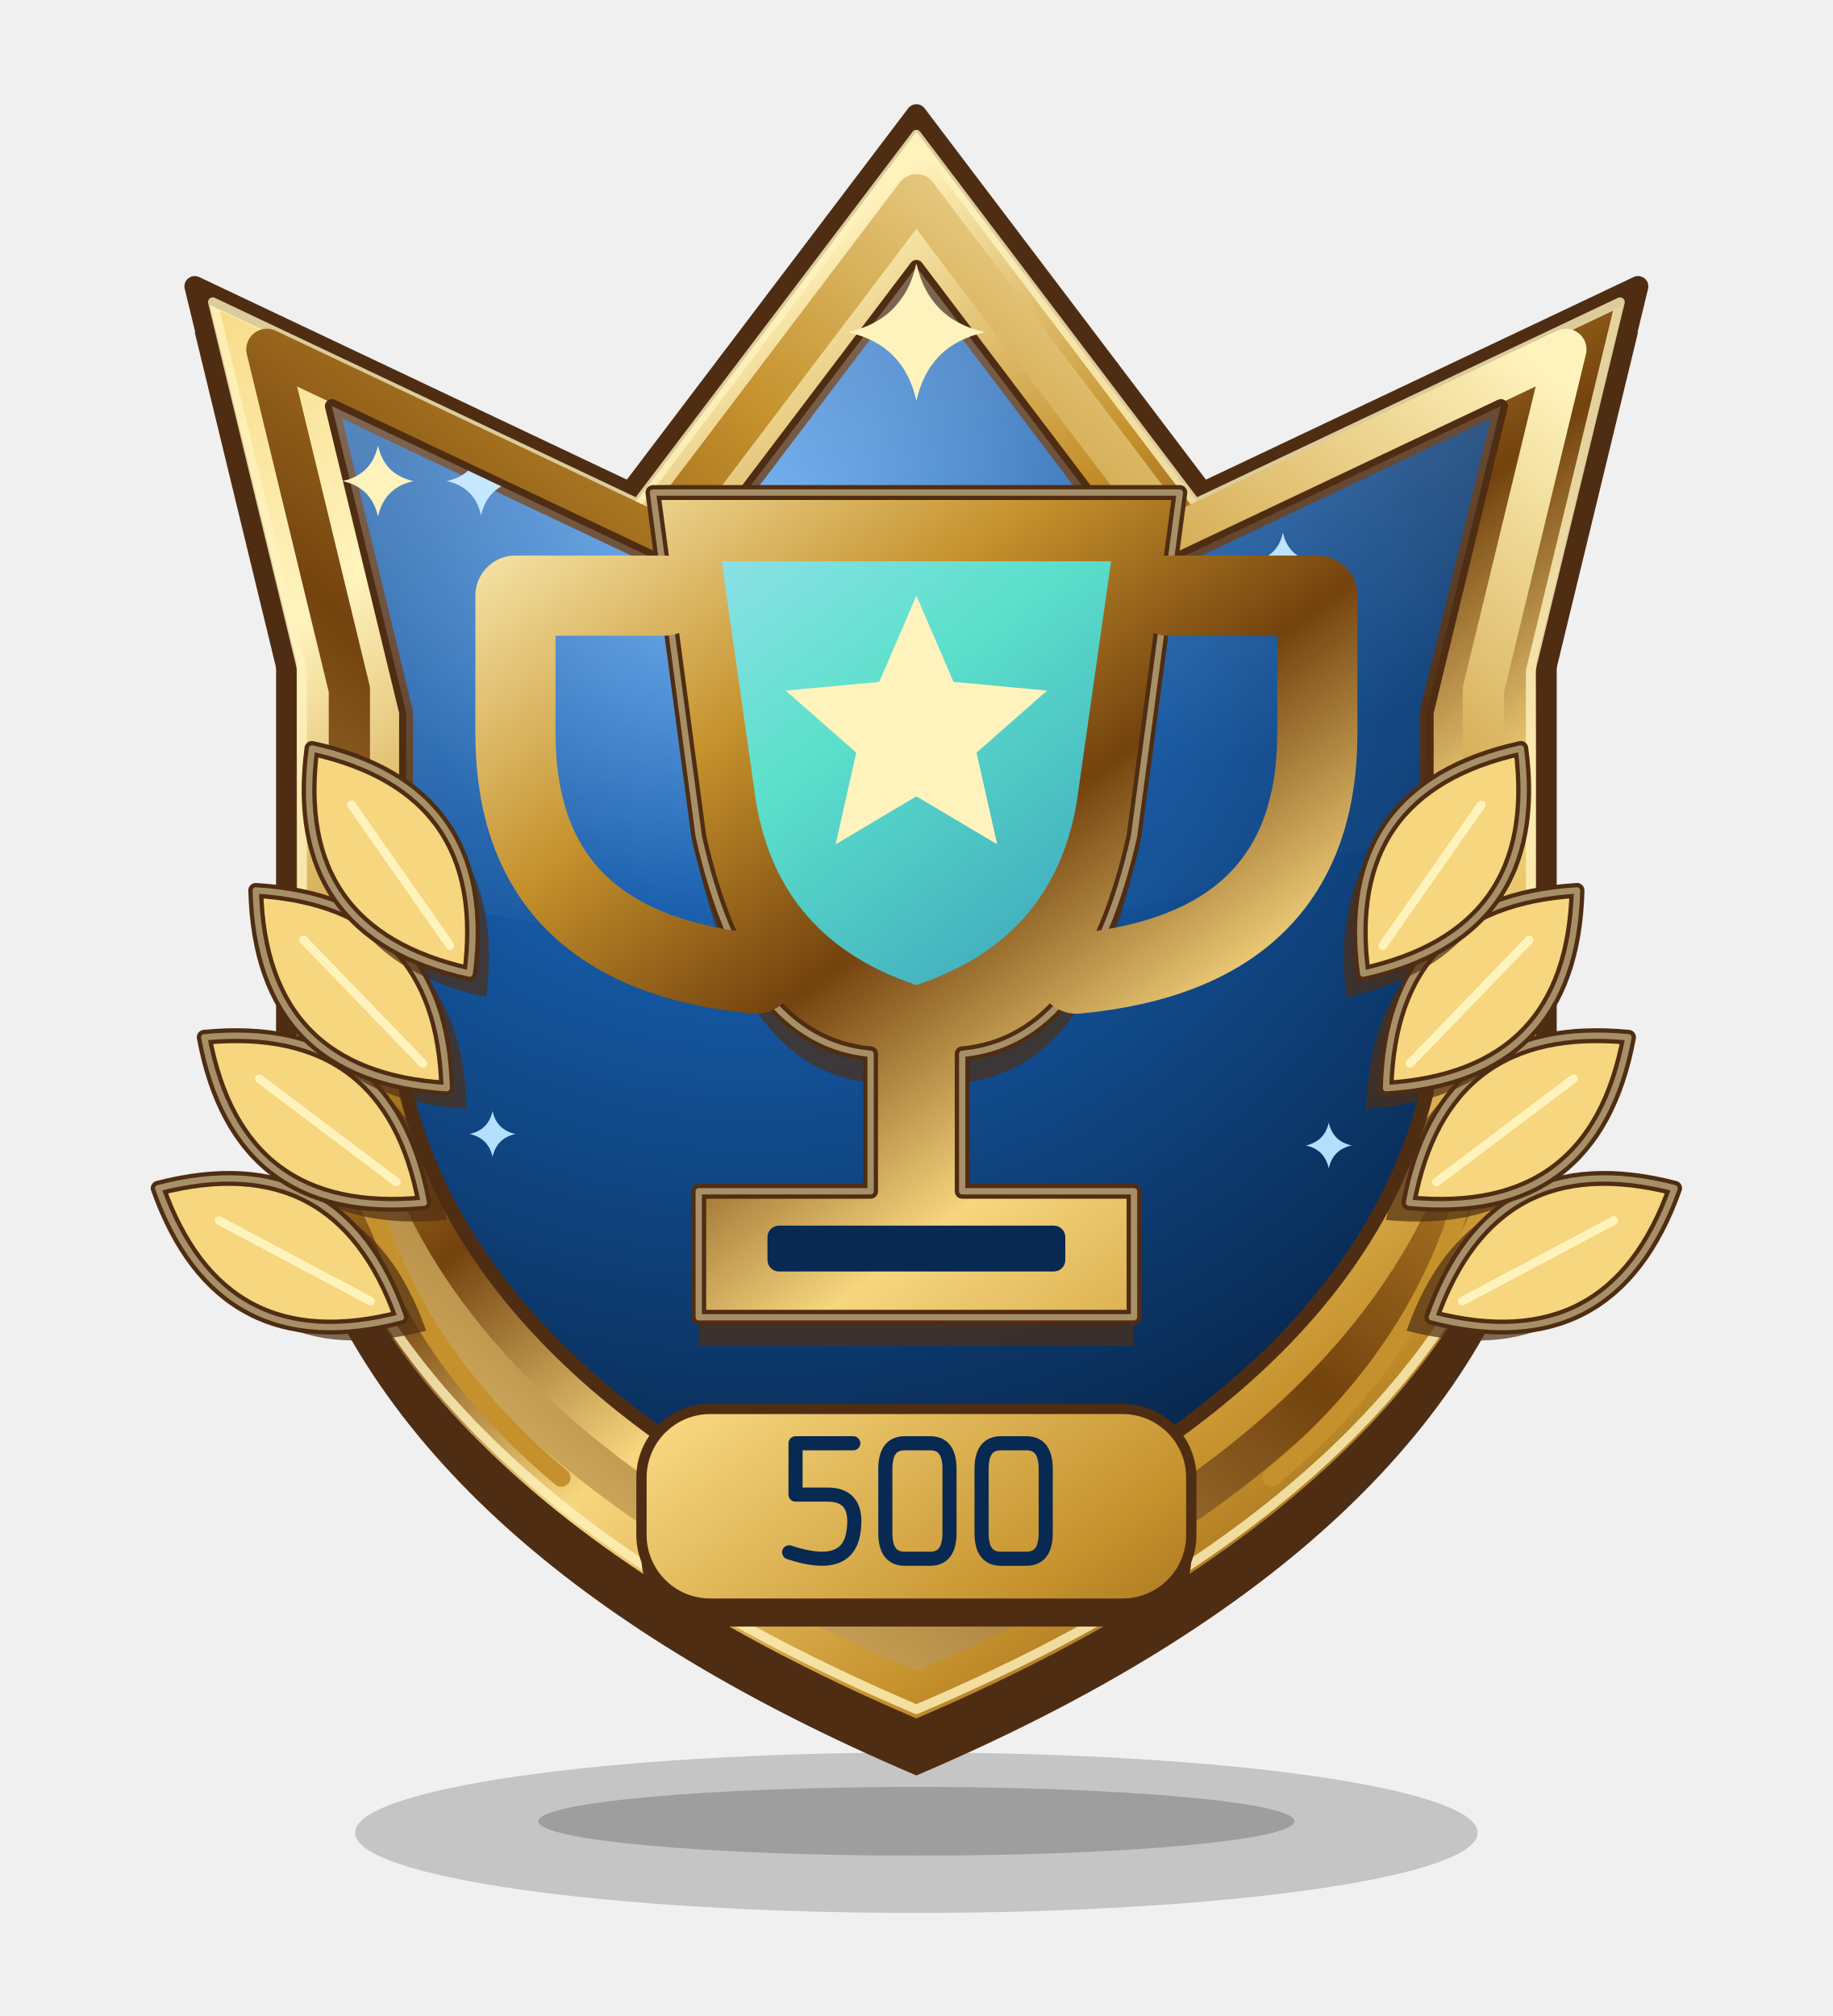
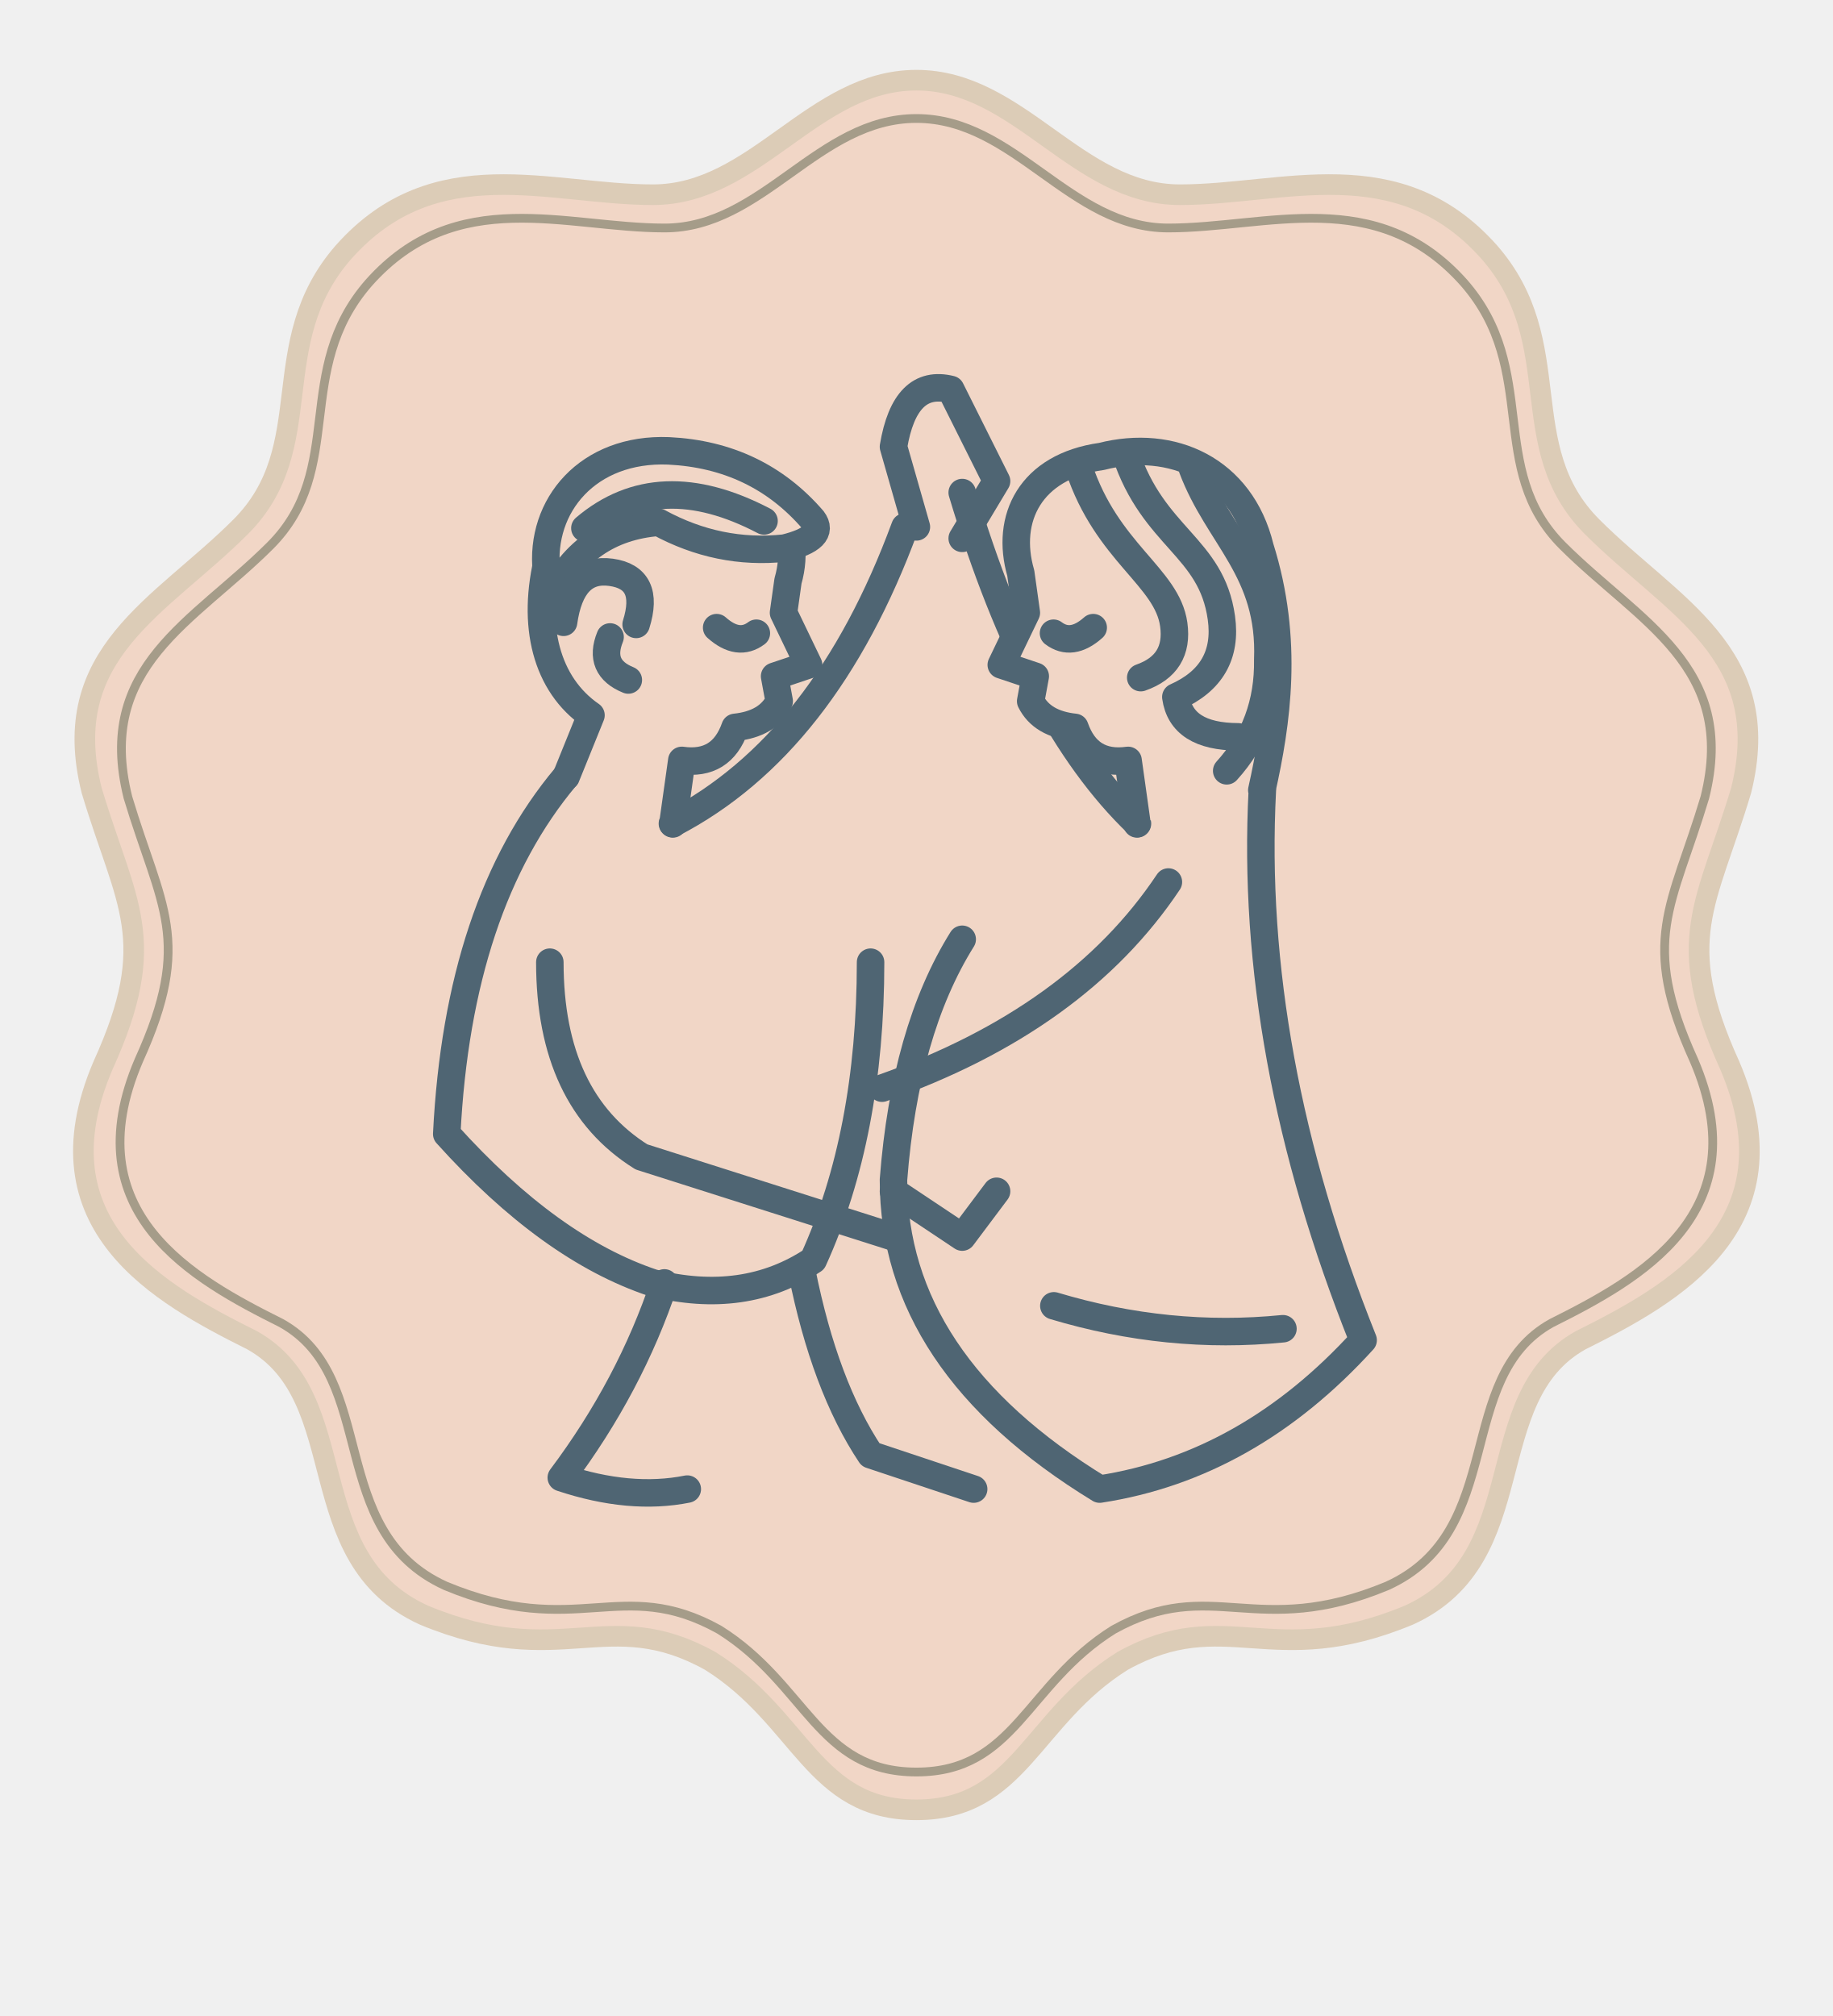
- <svg xmlns="http://www.w3.org/2000/svg" viewBox="0 0 160 176" aria-hidden="true" focusable="false" class="oa-badge-art" data-badge-art="duo-completed-500" data-art-motif="grand-trophy" data-locked="false">
+ <svg xmlns="http://www.w3.org/2000/svg" viewBox="0 0 160 176" aria-hidden="true" focusable="false" data-badge-art="duo-completed-500" data-art-motif="the-grand-dance">
  <defs>
-     <linearGradient id="oba-asset-duo-completed-500-e-metal" x1="25" y1="15" x2="126" y2="150" gradientUnits="userSpaceOnUse">
-       <stop stop-color="#f6d67e" />
-       <stop offset=".19" stop-color="#fff3bd" />
-       <stop offset=".37" stop-color="#c5912c" />
-       <stop offset=".5" stop-color="#74430e" />
-       <stop offset=".64" stop-color="#f6d67e" />
-       <stop offset=".82" stop-color="#c5912c" />
-       <stop offset="1" stop-color="#74430e" />
-     </linearGradient>
-     <linearGradient id="oba-asset-duo-completed-500-e-bevel" x1="25" y1="151" x2="130" y2="18" gradientUnits="userSpaceOnUse">
-       <stop stop-color="#f6d67e" />
-       <stop offset=".46" stop-color="#74430e" />
-       <stop offset=".7" stop-color="#c5912c" />
-       <stop offset="1" stop-color="#fff3bd" />
-     </linearGradient>
-     <radialGradient id="oba-asset-duo-completed-500-e-enamel" cx="62" cy="40" r="105" gradientUnits="userSpaceOnUse">
-       <stop stop-color="#5aa5f3" />
-       <stop offset=".39" stop-color="#165caa" />
-       <stop offset="1" stop-color="#082951" />
-     </radialGradient>
-     <linearGradient id="oba-asset-duo-completed-500-e-accent" x1="49" y1="39" x2="112" y2="119" gradientUnits="userSpaceOnUse">
-       <stop stop-color="#b4e0ff" />
-       <stop offset=".34" stop-color="#5ce0cb" />
-       <stop offset="1" stop-color="#165caa" />
-     </linearGradient>
-     <linearGradient id="oba-asset-duo-completed-500-e-gloss" x1="60" y1="20" x2="83" y2="111" gradientUnits="userSpaceOnUse">
-       <stop stop-color="#ffffff" stop-opacity=".32" />
-       <stop offset=".6" stop-color="#ffffff" stop-opacity=".02" />
-       <stop offset="1" stop-color="#ffffff" stop-opacity="0" />
-     </linearGradient>
-     <clipPath id="oba-asset-duo-completed-500-e-field">
-       <path d="M25 58L17 25L55 43L80 10L105 43L143 25L135 58V99Q127 131 80 151Q33 131 25 99Z" fill="#fff" transform="translate(80 80) scale(.81) translate(-80 -80)" />
+     <clipPath id="oba-asset-duo-completed-500-e-scene">
+       <path d="M80 7 C89 7 94 17 103 17 C112 17 122 13 130 22 C137 30 132 39 139 46 C146 53 155 57 152 69 C149 79 146 82 151 93 C157 107 146 113 138 117 C129 122 134 136 123 141 C111 146 107 140 98 145 C90 150 89 158 80 158 C71 158 70 150 62 145 C53 140 49 146 37 141 C26 136 31 122 22 117 C14 113 3 107 9 93 C14 82 11 79 8 69 C5 57 14 53 21 46 C28 39 23 30 30 22 C38 13 48 17 57 17 C66 17 71 7 80 7Z" transform="translate(80 83) scale(.92) translate(-80 -83)" />
    </clipPath>
  </defs>
-   <ellipse cx="80" cy="160" rx="49" ry="7" fill="#000" opacity=".18" />
-   <ellipse cx="80" cy="159" rx="33" ry="3" fill="#000" opacity=".2" />
-   <path d="M25 58L17 25L55 43L80 10L105 43L143 25L135 58V99Q127 131 80 151Q33 131 25 99Z" fill="#4f2d13" transform="translate(0 4)" />
-   <path d="M25 58L17 25L55 43L80 10L105 43L143 25L135 58V99Q127 131 80 151Q33 131 25 99Z" fill="url(#oba-asset-duo-completed-500-e-metal)" stroke="#4f2d13" stroke-width="1.8" stroke-linejoin="round" stroke-linecap="round" />
-   <path d="M25 58L17 25L55 43L80 10L105 43L143 25L135 58V99Q127 131 80 151Q33 131 25 99Z" fill="none" stroke="#fff3bd" stroke-width="0.85" stroke-linejoin="round" stroke-linecap="round" transform="translate(80 80) scale(.975) translate(-80 -80)" opacity=".8" />
-   <path d="M25 58L17 25L55 43L80 10L105 43L143 25L135 58V99Q127 131 80 151Q33 131 25 99Z" fill="none" stroke="url(#oba-asset-duo-completed-500-e-bevel)" stroke-width="4" stroke-linejoin="round" stroke-linecap="round" transform="translate(80 80) scale(.9) translate(-80 -80)" />
-   <path d="M25 58L17 25L55 43L80 10L105 43L143 25L135 58V99Q127 131 80 151Q33 131 25 99Z" fill="url(#oba-asset-duo-completed-500-e-enamel)" stroke="#4f2d13" stroke-width="1.5" stroke-linejoin="round" stroke-linecap="round" transform="translate(80 80) scale(.81) translate(-80 -80)" />
-   <g clip-path="url(#oba-asset-duo-completed-500-e-field)">
-     <path d="M42 39Q42.54 41.46 45 42Q42.54 42.54 42 45Q41.46 42.54 39 42Q41.46 41.46 42 39Z" fill="#b4e0ff" />
-     <path d="M112 46.5Q112.45 48.55 114.5 49Q112.45 49.45 112 51.5Q111.55 49.45 109.5 49Q111.55 48.55 112 46.5Z" fill="#b4e0ff" />
-     <path d="M116 98Q116.36 99.64 118 100Q116.36 100.36 116 102Q115.64 100.36 114 100Q115.64 99.64 116 98Z" fill="#b4e0ff" />
-     <path d="M43 97Q43.36 98.64 45 99Q43.36 99.36 43 101Q42.64 99.36 41 99Q42.64 98.64 43 97Z" fill="#b4e0ff" />
-     <path d="M101 27.2Q101.324 28.676 102.8 29Q101.324 29.324 101 30.8Q100.676 29.324 99.2 29Q100.676 28.676 101 27.2Z" fill="#b4e0ff" />
-     <path d="M14 18H147V63Q78 96 14 72Z" fill="url(#oba-asset-duo-completed-500-e-gloss)" />
-   </g>
-   <path d="M49 129Q25 109 32 77M111 129Q135 109 128 77" fill="none" stroke="#c5912c" stroke-width="1.6" stroke-linejoin="round" stroke-linecap="round" />
-   <g transform="translate(35 115) rotate(-62)">
-     <path d="M0 0Q-11-12 0-24Q11-12 0 0Z" fill="#4f2d13" transform="translate(0 2.5)" opacity=".7" />
-     <path d="M0 0Q-11-12 0-24Q11-12 0 0Z" fill="url(#oba-asset-duo-completed-500-e-metal)" stroke="#4f2d13" stroke-width="1.3" stroke-linejoin="round" stroke-linecap="round" />
-     <path d="M0 0Q-11-12 0-24Q11-12 0 0Z" fill="none" stroke="#fff3bd" stroke-width="0.55" stroke-linejoin="round" stroke-linecap="round" opacity=".5" />
-     <path d="M0-3V-18" fill="none" stroke="#fff3bd" stroke-width="0.75" stroke-linejoin="round" stroke-linecap="round" />
-   </g>
-   <g transform="translate(125 115) rotate(62)">
-     <path d="M0 0Q-11-12 0-24Q11-12 0 0Z" fill="#4f2d13" transform="translate(0 2.5)" opacity=".7" />
-     <path d="M0 0Q-11-12 0-24Q11-12 0 0Z" fill="url(#oba-asset-duo-completed-500-e-metal)" stroke="#4f2d13" stroke-width="1.3" stroke-linejoin="round" stroke-linecap="round" />
-     <path d="M0 0Q-11-12 0-24Q11-12 0 0Z" fill="none" stroke="#fff3bd" stroke-width="0.55" stroke-linejoin="round" stroke-linecap="round" opacity=".5" />
-     <path d="M0-3V-18" fill="none" stroke="#fff3bd" stroke-width="0.75" stroke-linejoin="round" stroke-linecap="round" />
-   </g>
-   <g transform="translate(37 105) rotate(-53)">
-     <path d="M0 0Q-11-12 0-24Q11-12 0 0Z" fill="#4f2d13" transform="translate(0 2.5)" opacity=".7" />
-     <path d="M0 0Q-11-12 0-24Q11-12 0 0Z" fill="url(#oba-asset-duo-completed-500-e-metal)" stroke="#4f2d13" stroke-width="1.3" stroke-linejoin="round" stroke-linecap="round" />
-     <path d="M0 0Q-11-12 0-24Q11-12 0 0Z" fill="none" stroke="#fff3bd" stroke-width="0.55" stroke-linejoin="round" stroke-linecap="round" opacity=".5" />
-     <path d="M0-3V-18" fill="none" stroke="#fff3bd" stroke-width="0.75" stroke-linejoin="round" stroke-linecap="round" />
-   </g>
-   <g transform="translate(123 105) rotate(53)">
-     <path d="M0 0Q-11-12 0-24Q11-12 0 0Z" fill="#4f2d13" transform="translate(0 2.5)" opacity=".7" />
-     <path d="M0 0Q-11-12 0-24Q11-12 0 0Z" fill="url(#oba-asset-duo-completed-500-e-metal)" stroke="#4f2d13" stroke-width="1.3" stroke-linejoin="round" stroke-linecap="round" />
-     <path d="M0 0Q-11-12 0-24Q11-12 0 0Z" fill="none" stroke="#fff3bd" stroke-width="0.55" stroke-linejoin="round" stroke-linecap="round" opacity=".5" />
-     <path d="M0-3V-18" fill="none" stroke="#fff3bd" stroke-width="0.75" stroke-linejoin="round" stroke-linecap="round" />
-   </g>
-   <g transform="translate(39 95) rotate(-44)">
-     <path d="M0 0Q-11-12 0-24Q11-12 0 0Z" fill="#4f2d13" transform="translate(0 2.5)" opacity=".7" />
-     <path d="M0 0Q-11-12 0-24Q11-12 0 0Z" fill="url(#oba-asset-duo-completed-500-e-metal)" stroke="#4f2d13" stroke-width="1.3" stroke-linejoin="round" stroke-linecap="round" />
-     <path d="M0 0Q-11-12 0-24Q11-12 0 0Z" fill="none" stroke="#fff3bd" stroke-width="0.55" stroke-linejoin="round" stroke-linecap="round" opacity=".5" />
-     <path d="M0-3V-18" fill="none" stroke="#fff3bd" stroke-width="0.75" stroke-linejoin="round" stroke-linecap="round" />
-   </g>
-   <g transform="translate(121 95) rotate(44)">
-     <path d="M0 0Q-11-12 0-24Q11-12 0 0Z" fill="#4f2d13" transform="translate(0 2.5)" opacity=".7" />
-     <path d="M0 0Q-11-12 0-24Q11-12 0 0Z" fill="url(#oba-asset-duo-completed-500-e-metal)" stroke="#4f2d13" stroke-width="1.3" stroke-linejoin="round" stroke-linecap="round" />
-     <path d="M0 0Q-11-12 0-24Q11-12 0 0Z" fill="none" stroke="#fff3bd" stroke-width="0.55" stroke-linejoin="round" stroke-linecap="round" opacity=".5" />
-     <path d="M0-3V-18" fill="none" stroke="#fff3bd" stroke-width="0.75" stroke-linejoin="round" stroke-linecap="round" />
-   </g>
-   <g transform="translate(41 85) rotate(-35)">
-     <path d="M0 0Q-11-12 0-24Q11-12 0 0Z" fill="#4f2d13" transform="translate(0 2.5)" opacity=".7" />
-     <path d="M0 0Q-11-12 0-24Q11-12 0 0Z" fill="url(#oba-asset-duo-completed-500-e-metal)" stroke="#4f2d13" stroke-width="1.3" stroke-linejoin="round" stroke-linecap="round" />
-     <path d="M0 0Q-11-12 0-24Q11-12 0 0Z" fill="none" stroke="#fff3bd" stroke-width="0.55" stroke-linejoin="round" stroke-linecap="round" opacity=".5" />
-     <path d="M0-3V-18" fill="none" stroke="#fff3bd" stroke-width="0.75" stroke-linejoin="round" stroke-linecap="round" />
-   </g>
-   <g transform="translate(119 85) rotate(35)">
-     <path d="M0 0Q-11-12 0-24Q11-12 0 0Z" fill="#4f2d13" transform="translate(0 2.5)" opacity=".7" />
-     <path d="M0 0Q-11-12 0-24Q11-12 0 0Z" fill="url(#oba-asset-duo-completed-500-e-metal)" stroke="#4f2d13" stroke-width="1.3" stroke-linejoin="round" stroke-linecap="round" />
-     <path d="M0 0Q-11-12 0-24Q11-12 0 0Z" fill="none" stroke="#fff3bd" stroke-width="0.55" stroke-linejoin="round" stroke-linecap="round" opacity=".5" />
-     <path d="M0-3V-18" fill="none" stroke="#fff3bd" stroke-width="0.75" stroke-linejoin="round" stroke-linecap="round" />
-   </g>
-   <path d="M57 43H103L99 73Q95 91 84 92V104H99V115H61V104H76V92Q65 91 61 73Z" fill="#4f2d13" transform="translate(0 2.5)" opacity=".7" />
-   <path d="M57 43H103L99 73Q95 91 84 92V104H99V115H61V104H76V92Q65 91 61 73Z" fill="url(#oba-asset-duo-completed-500-e-metal)" stroke="#4f2d13" stroke-width="1.3" stroke-linejoin="round" stroke-linecap="round" />
-   <path d="M57 43H103L99 73Q95 91 84 92V104H99V115H61V104H76V92Q65 91 61 73Z" fill="none" stroke="#fff3bd" stroke-width="0.55" stroke-linejoin="round" stroke-linecap="round" opacity=".5" />
-   <path d="M58 52H45V64Q45 83 66 85M102 52H115V64Q115 83 94 85" fill="none" stroke="url(#oba-asset-duo-completed-500-e-metal)" stroke-width="7" stroke-linejoin="round" stroke-linecap="round" />
-   <path d="M63 49H97L94 70Q92 82 80 86Q68 82 66 70Z" fill="url(#oba-asset-duo-completed-500-e-accent)" />
-   <path d="M80 52L83.24 59.53L91.41 60.29L85.25 65.71L87.05 73.71L80 69.52L72.95 73.71L74.75 65.71L68.59 60.29L76.76 59.53Z" fill="#fff3bd" />
-   <rect x="67" y="107" width="26" height="4" rx="1" fill="#082951" />
-   <path d="M80 23Q81.08 27.92 86 29Q81.08 30.08 80 35Q78.92 30.08 74 29Q78.92 27.92 80 23Z" fill="#fff3bd" />
-   <rect x="56" y="125" width="48" height="17" rx="6" fill="#4f2d13" />
-   <rect x="56" y="123" width="48" height="17" rx="6" fill="url(#oba-asset-duo-completed-500-e-metal)" stroke="#4f2d13" stroke-width="0.9" />
-   <g transform="translate(68.89 126) scale(0.56)">
-     <g transform="translate(0 0)">
-       <path d="M10 0H1V8H6Q11 8 10 14Q9 20 0 17" fill="none" stroke="#082951" stroke-width="2.2" stroke-linejoin="round" stroke-linecap="round" />
+   <path d="M80 7 C89 7 94 17 103 17 C112 17 122 13 130 22 C137 30 132 39 139 46 C146 53 155 57 152 69 C149 79 146 82 151 93 C157 107 146 113 138 117 C129 122 134 136 123 141 C111 146 107 140 98 145 C90 150 89 158 80 158 C71 158 70 150 62 145 C53 140 49 146 37 141 C26 136 31 122 22 117 C14 113 3 107 9 93 C14 82 11 79 8 69 C5 57 14 53 21 46 C28 39 23 30 30 22 C38 13 48 17 57 17 C66 17 71 7 80 7Z" fill="#F1D6C6" stroke="#DCCCB7" stroke-width="1.8" />
+   <path d="M80 7 C89 7 94 17 103 17 C112 17 122 13 130 22 C137 30 132 39 139 46 C146 53 155 57 152 69 C149 79 146 82 151 93 C157 107 146 113 138 117 C129 122 134 136 123 141 C111 146 107 140 98 145 C90 150 89 158 80 158 C71 158 70 150 62 145 C53 140 49 146 37 141 C26 136 31 122 22 117 C14 113 3 107 9 93 C14 82 11 79 8 69 C5 57 14 53 21 46 C28 39 23 30 30 22 C38 13 48 17 57 17 C66 17 71 7 80 7Z" transform="translate(80 83) scale(.956) translate(-80 -83)" fill="none" stroke="#A59C89" stroke-width=".8" />
+   <g clip-path="url(#oba-asset-duo-completed-500-e-scene)" fill="none" stroke="#4F6573" stroke-width="2.4" stroke-linecap="round" stroke-linejoin="round">
+     <path d="M49.4 67.8Q40 79 39 99Q48 109 57 112Q65 114 71 110Q76 99 76 84M58.7 71.9Q72 65 79 46M48 84Q48 96 56 101L78 108" />
+     <path d="M99.3 71.9Q90 63 84 43M110.2 69Q109 92 119 117Q109 128 96 130Q78 119 78 103Q79 90 84 82" />
+     <path d="M58 112Q55 121 49 129Q55 131 60 130M70 111Q72 121 76 127L85 130M102 77Q94 89 77 95M80 46L78 39Q79 33 83 34L87 42L84 47" />
+     <path d="M78 104L84 108L87 104M92 114Q102 117 112 116" />
+     <g transform="translate(59 55) rotate(8) scale(0.7 0.7)" stroke-width="3.429">
+       <path d="M-11 20 L-9 12 C-15 9-18 2-17-7 C-17-16-10-22 0-21 C9-21 14-15 13-8 L13-4 L17 2 L13 4 L14 7 Q13 10 9 11 Q8 16 3 16 L3 24" fill="#F1D6C6" />
+       <path d="M-17-5 C-19-13-14-21-4-22 Q7-23 15-16 Q17-14 12-12 Q4-10-4-13 Q-13-11-16-2" fill="#F1D6C6" />
+       <path d="M-13-11 Q-5-20 9-15 M-14 1 Q-14-6-9-6 Q-4-6-5 0 M-8 2 Q-9 6-5 7" />
+       <path d="M5-1 Q8 1 10-1" />
    </g>
-     <g transform="translate(15 0)">
-       <path d="M3 0H7Q10 0 10 4V14Q10 18 7 18H3Q0 18 0 14V4Q0 0 3 0Z" fill="none" stroke="#082951" stroke-width="2.2" stroke-linejoin="round" stroke-linecap="round" />
-     </g>
-     <g transform="translate(30 0)">
-       <path d="M3 0H7Q10 0 10 4V14Q10 18 7 18H3Q0 18 0 14V4Q0 0 3 0Z" fill="none" stroke="#082951" stroke-width="2.2" stroke-linejoin="round" stroke-linecap="round" />
+     <g transform="translate(99 55) rotate(-8) scale(-0.7 0.7)" stroke-width="3.429">
+       <path d="M-13 22 C-16 14-19 4-17-8 C-16-18-8-23 1-22 C10-22 14-16 13-9 L13-4 L17 2 L13 4 L14 7 Q13 10 9 11 Q8 16 3 16 L3 24" fill="#F1D6C6" />
+       <path d="M-2-22 C-4-11-11-9-11 0 Q-11 7-4 9 Q-4 14-11 15 M4-21 C2-10-5-6-5 0 Q-5 5 0 6 M-10-19 C-12-10-18-5-16 6 Q-15 14-9 19" />
+       <path d="M5-1 Q8 1 10-1" />
    </g>
  </g>
-   <path d="M33 38.9Q33.558 41.442 36.1 42Q33.558 42.558 33 45.1Q32.442 42.558 29.9 42Q32.442 41.442 33 38.9Z" fill="#fff3bd" />
</svg>
